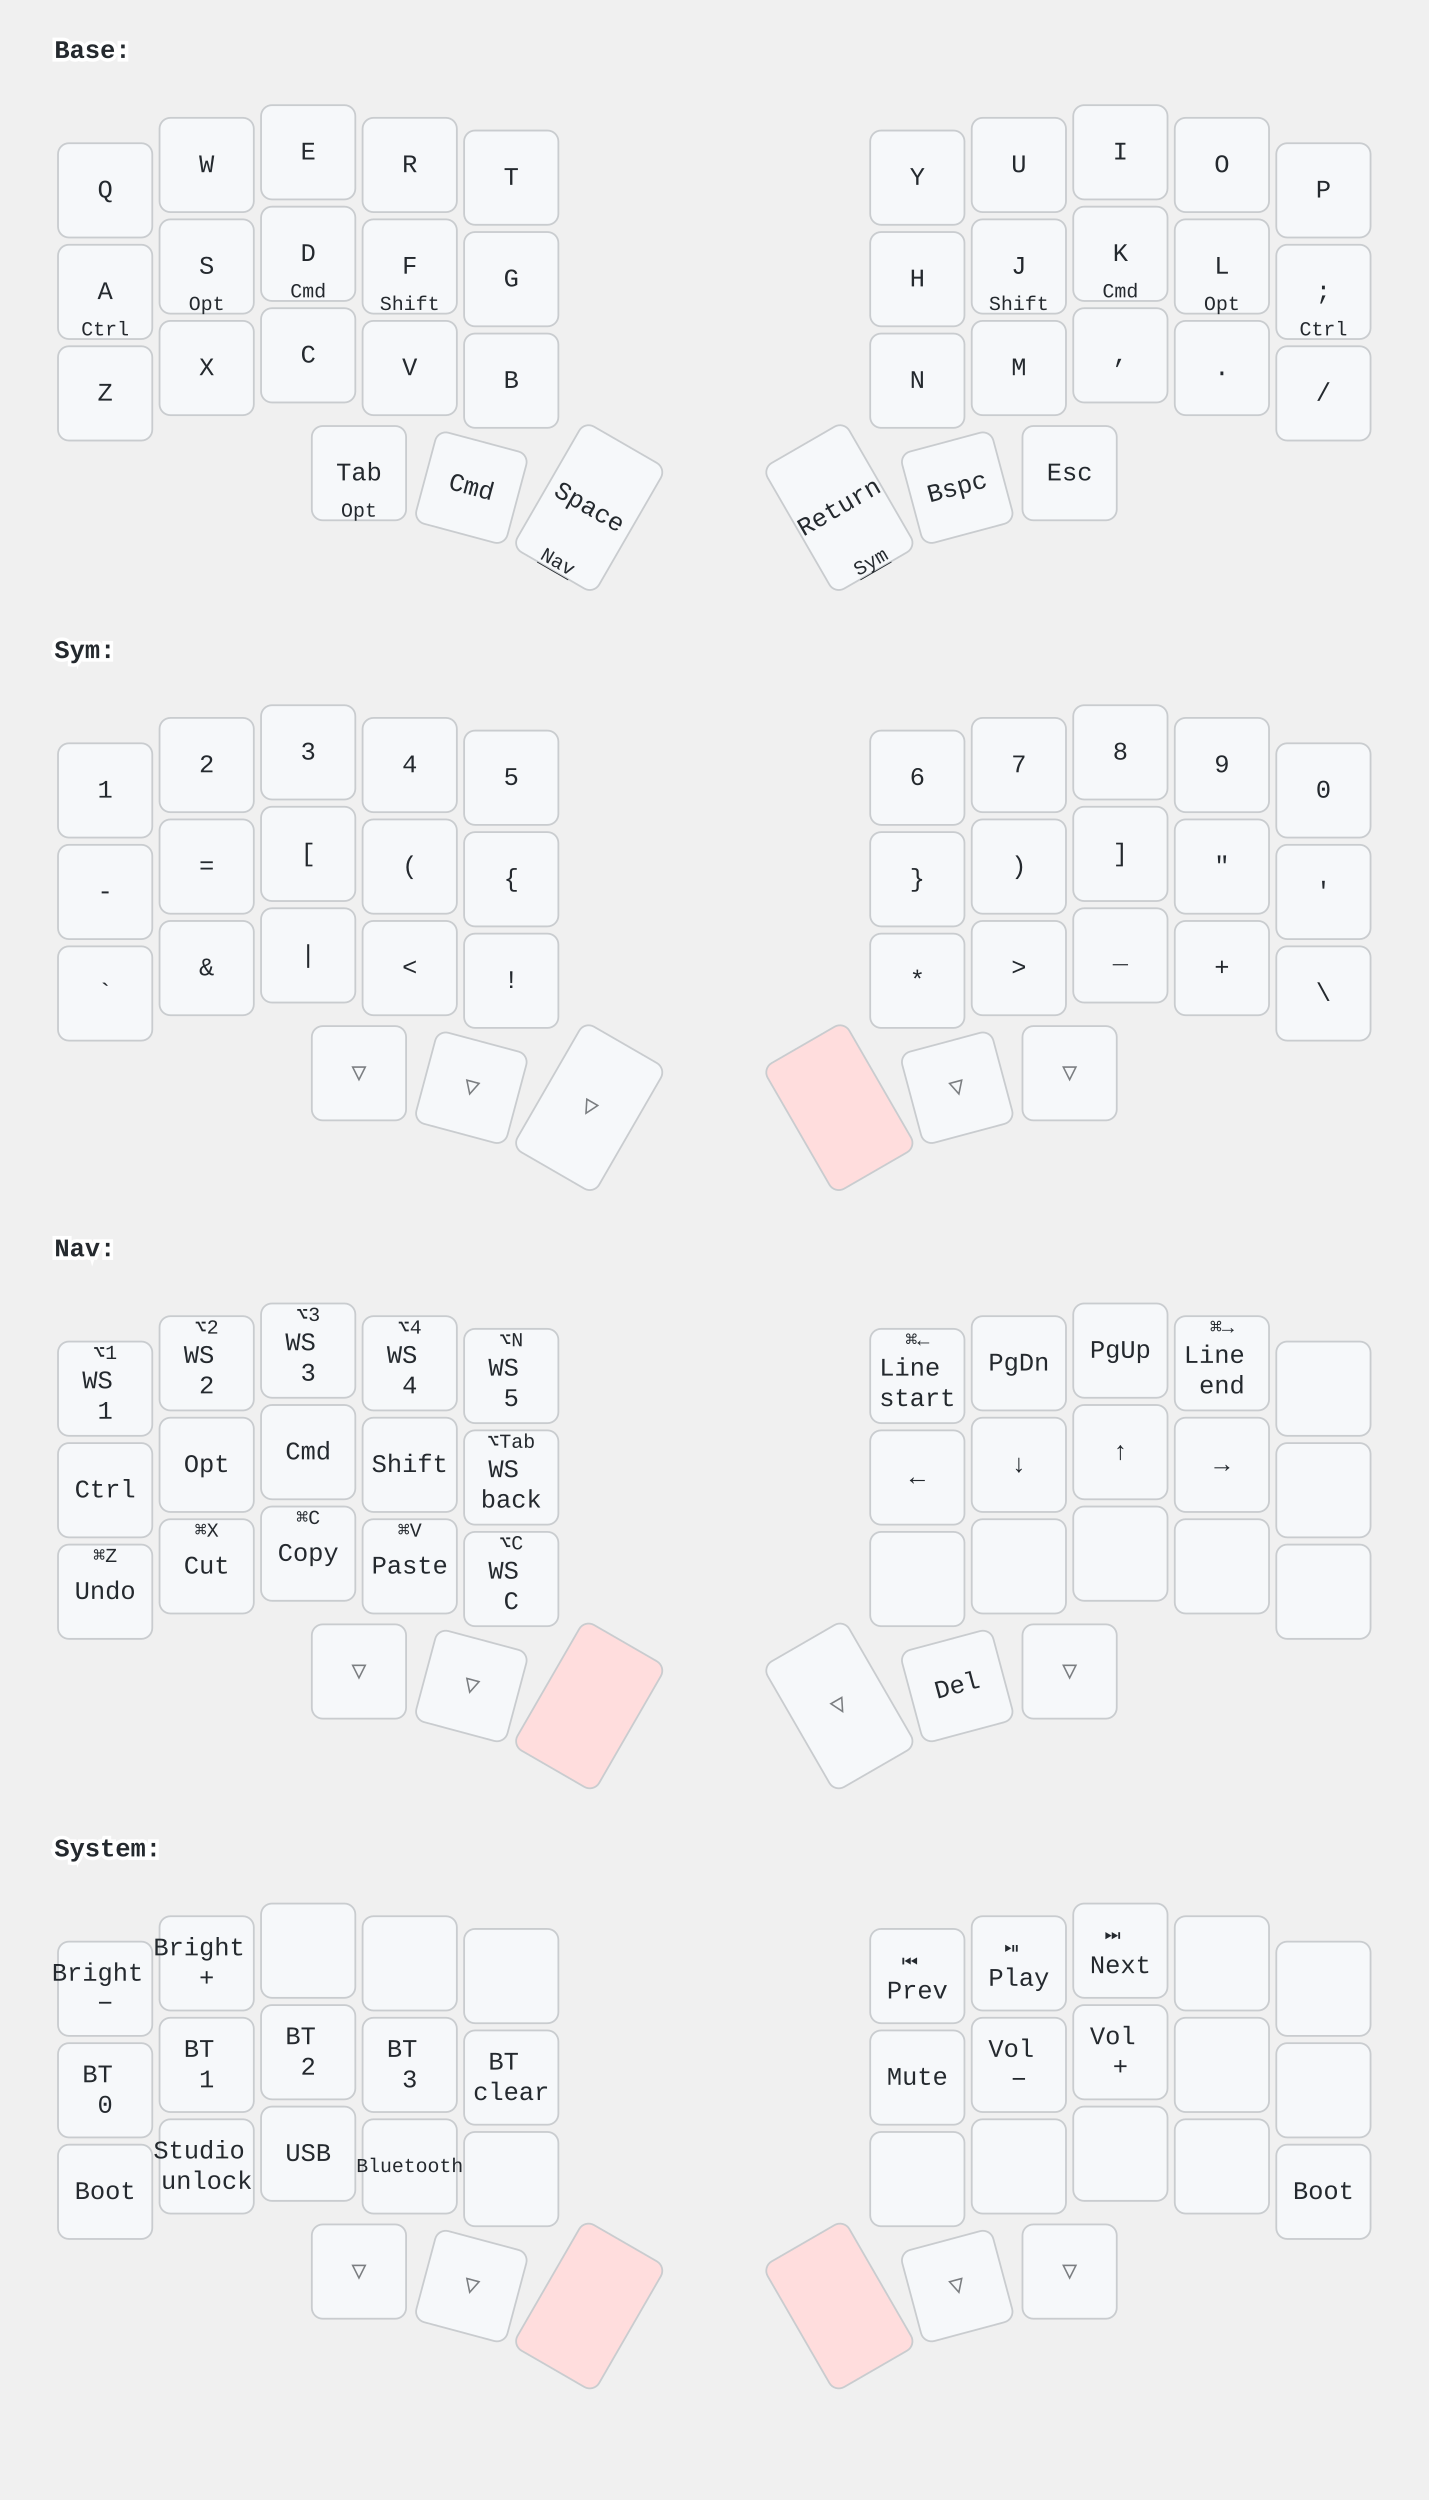
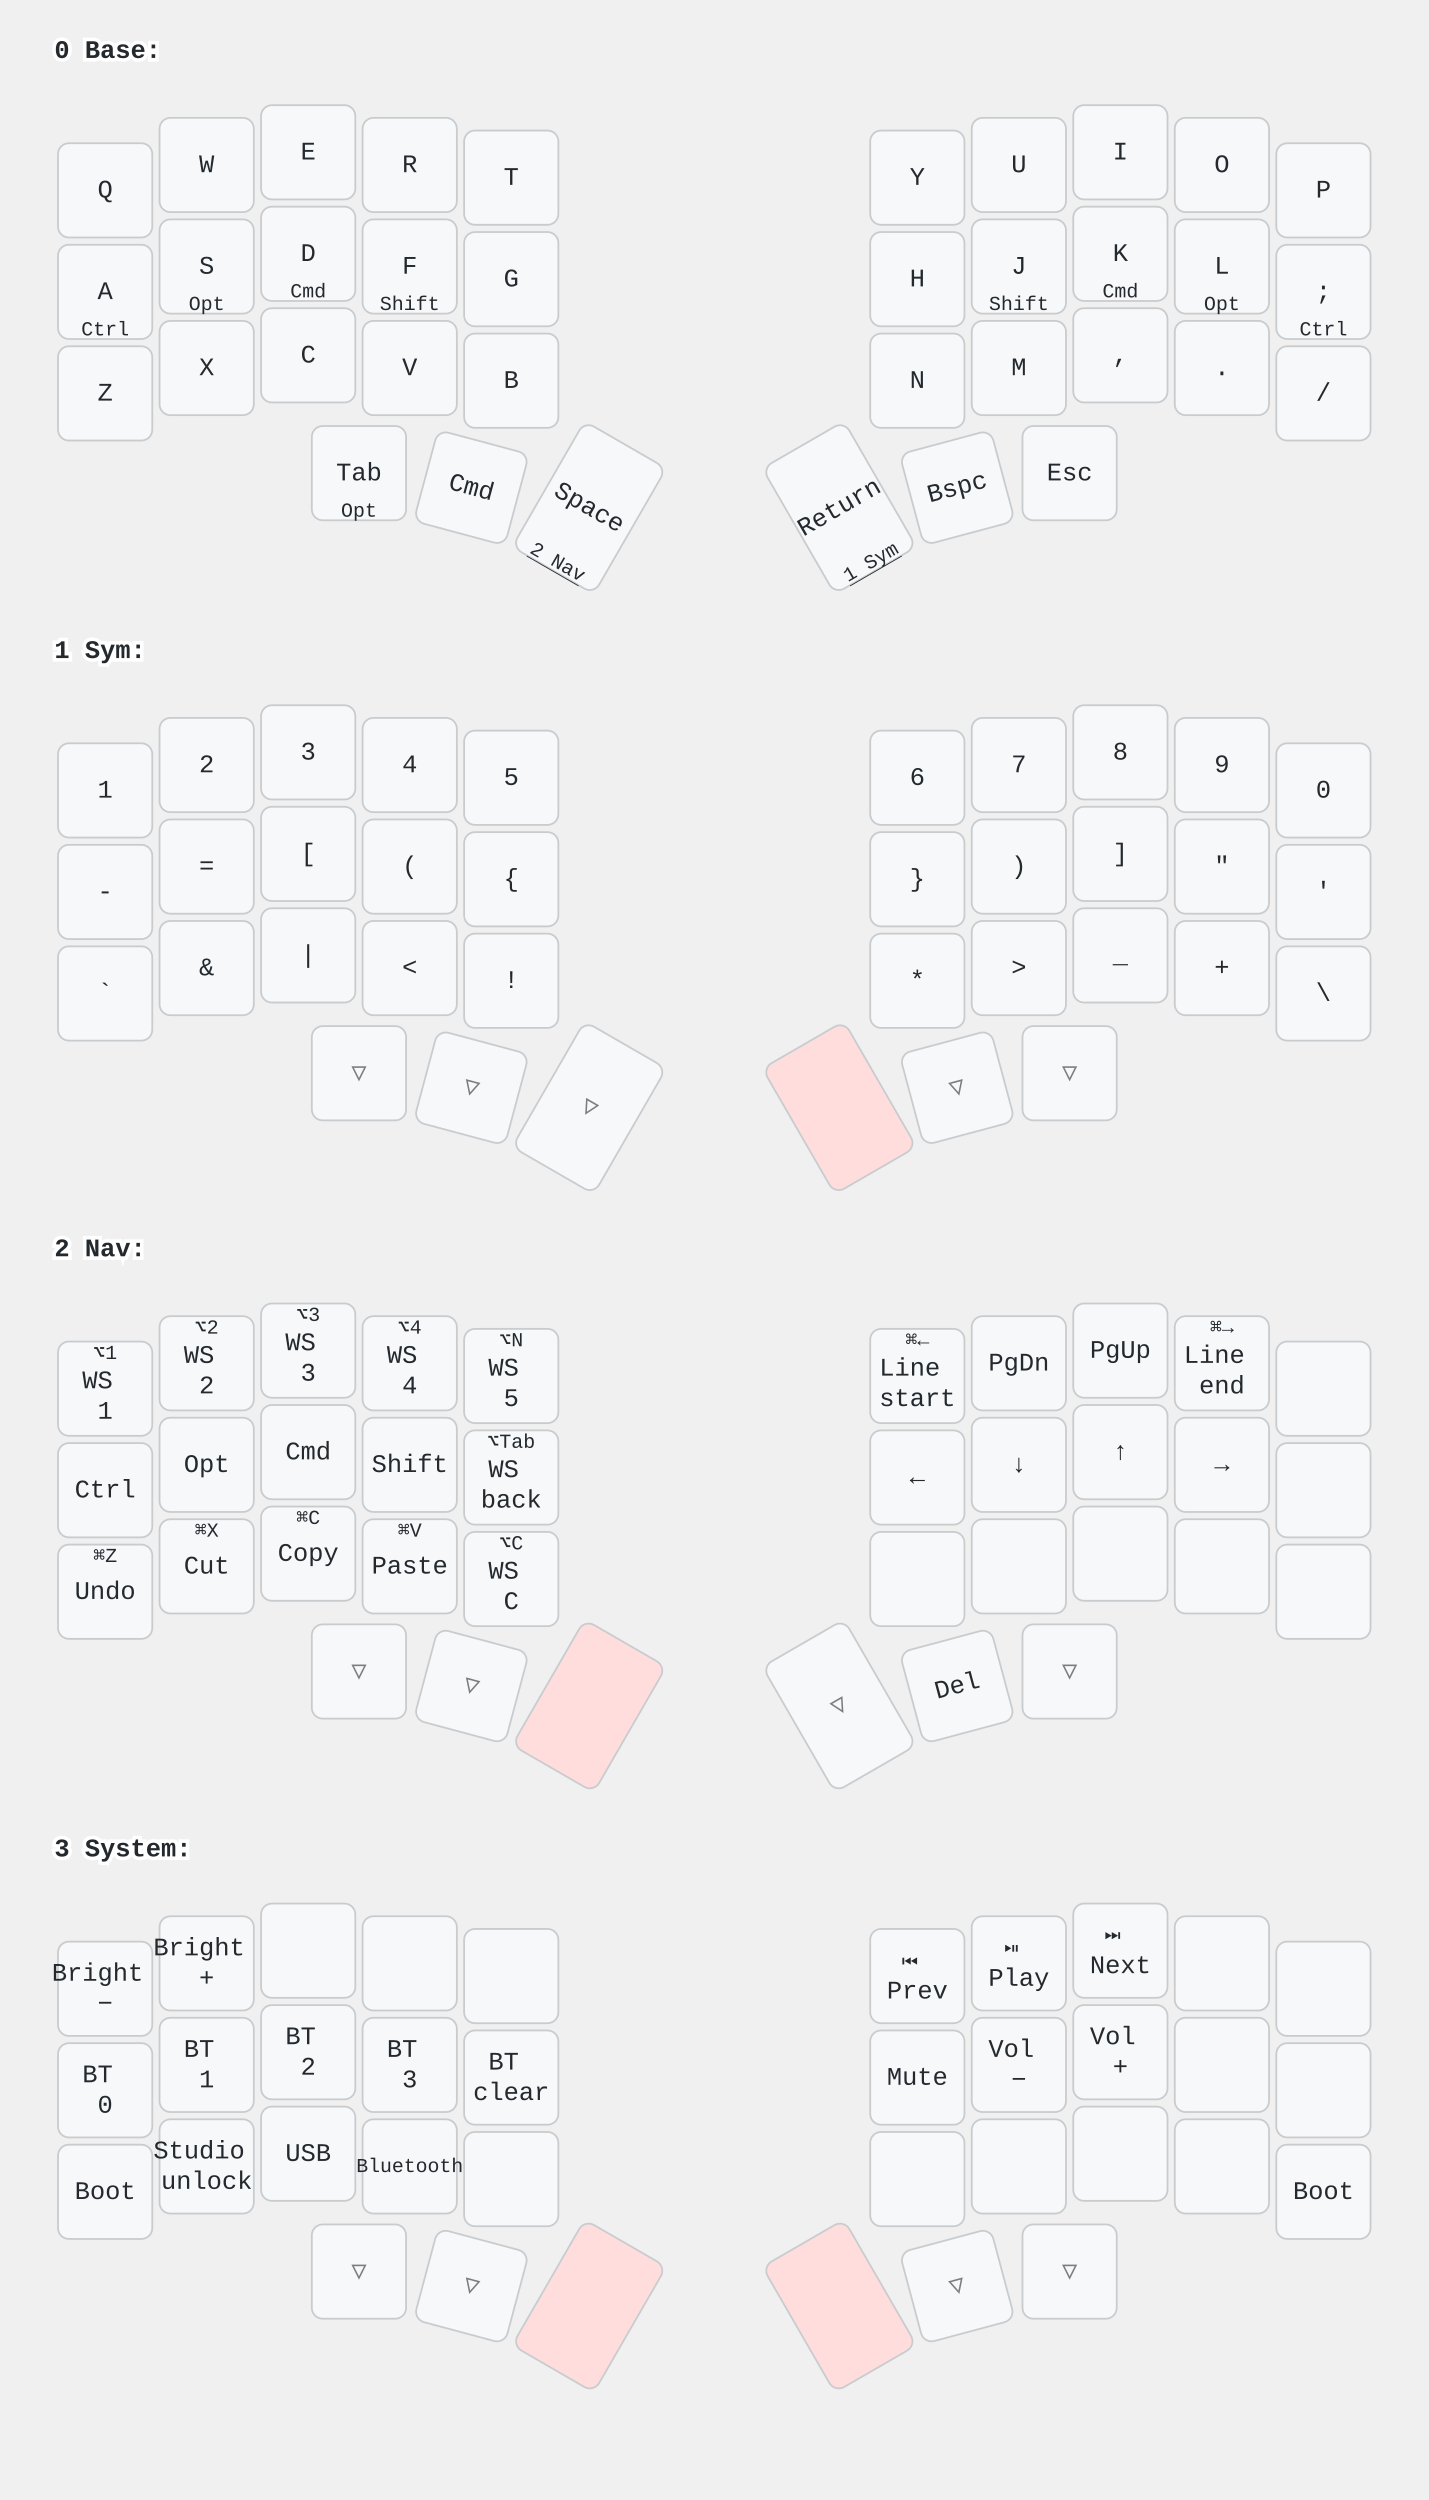
<svg xmlns="http://www.w3.org/2000/svg" width="788" height="1379" viewBox="0 0 788 1379" class="keymap">
  <style>/* inherit to force styles through use tags */
svg path {
    fill: inherit;
}

/* font and background color specifications */
svg.keymap {
    font-family: SFMono-Regular,Consolas,Liberation Mono,Menlo,monospace;
    font-size: 14px;
    font-kerning: normal;
    text-rendering: optimizeLegibility;
    fill: #24292e;
}

/* default key styling */
rect.key {
    fill: #f6f8fa;
}

rect.key, rect.combo {
    stroke: #c9cccf;
    stroke-width: 1;
}

/* default key side styling, only used is draw_key_sides is set */
rect.side {
    filter: brightness(90%);
}

/* color accent for combo boxes */
rect.combo, rect.combo-separate {
    fill: #cdf;
}

/* color accent for held keys */
rect.held, rect.combo.held {
    fill: #fdd;
}

/* color accent for ghost (optional) keys */
rect.ghost, rect.combo.ghost {
    stroke-dasharray: 4, 4;
    stroke-width: 2;
}

text {
    text-anchor: middle;
    dominant-baseline: middle;
}

/* styling for layer labels */
text.label {
    font-weight: bold;
    text-anchor: start;
    stroke: white;
    stroke-width: 4;
    paint-order: stroke;
}

/* styling for optional footer */
text.footer {
    text-anchor: end;
    dominant-baseline: auto;
    stroke: white;
    stroke-width: 4;
    paint-order: stroke;
}

/* styling for combo tap, and key non-tap label text */
text.combo, text.hold, text.shifted, text.left, text.right, text.tl, text.tr, text.bl, text.br {
    font-size: 11px;
}

text.hold, text.bl, text.br {
    text-anchor: middle;
    dominant-baseline: auto;
}

text.shifted, text.tl, text.tr {
    text-anchor: middle;
    dominant-baseline: hanging;
}

text.left, text.tl, text.bl {
    text-anchor: start;
}

text.right, text.tr, text.br {
    text-anchor: end;
}

text.layer-activator {
    text-decoration: underline;
}

/* styling for hold/shifted label text in combo box */
text.combo.hold, text.combo.shifted, text.combo.left, text.combo.right {
    font-size: 8px;
}

/* lighter symbol for transparent keys */
text.trans {
    fill: #7b7e81;
}

/* styling for combo dendrons */
path.combo {
    stroke-width: 1;
    stroke: gray;
    fill: none;
}

/* Start Tabler Icons Cleanup */
/* cannot use height/width with glyphs */
.icon-tabler &gt; path {
    fill: inherit;
    stroke: inherit;
    stroke-width: 2;
}
/* hide tabler's default box */
.icon-tabler &gt; path[stroke="none"][fill="none"] {
    visibility: hidden;
}
/* End Tabler Icons Cleanup */

@media (prefers-color-scheme: dark) {
svg.keymap { fill: #d1d6db; }
rect.key { fill: #3f4750; }
rect.key, rect.combo { stroke: #60666c; }
rect.combo, rect.combo-separate { fill: #1f3d7a; }
rect.held, rect.combo.held { fill: #854747; }
text.label, text.footer { stroke: black; }
text.trans { fill: #7e8184; }
path.combo { stroke: #7f7f7f; }

}</style>
-   <g transform="translate(30, 0)" class="layer-Base">
-     <text x="0" y="28" class="label" id="Base">Base:</text>
+   <g transform="translate(30, 0)" class="layer-0 Base">
+     <text x="0" y="28" class="label" id="Base">0 Base:</text>
    <g transform="translate(0, 56)">
      <g transform="translate(28, 49)" class="key keypos-0">
        <rect rx="6" ry="6" x="-26" y="-26" width="52" height="52" class="key" />
        <text x="0" y="0" class="key tap">Q</text>
      </g>
      <g transform="translate(84, 35)" class="key keypos-1">
        <rect rx="6" ry="6" x="-26" y="-26" width="52" height="52" class="key" />
        <text x="0" y="0" class="key tap">W</text>
      </g>
      <g transform="translate(140, 28)" class="key keypos-2">
        <rect rx="6" ry="6" x="-26" y="-26" width="52" height="52" class="key" />
        <text x="0" y="0" class="key tap">E</text>
      </g>
      <g transform="translate(196, 35)" class="key keypos-3">
        <rect rx="6" ry="6" x="-26" y="-26" width="52" height="52" class="key" />
        <text x="0" y="0" class="key tap">R</text>
      </g>
      <g transform="translate(252, 42)" class="key keypos-4">
        <rect rx="6" ry="6" x="-26" y="-26" width="52" height="52" class="key" />
        <text x="0" y="0" class="key tap">T</text>
      </g>
      <g transform="translate(476, 42)" class="key keypos-5">
        <rect rx="6" ry="6" x="-26" y="-26" width="52" height="52" class="key" />
        <text x="0" y="0" class="key tap">Y</text>
      </g>
      <g transform="translate(532, 35)" class="key keypos-6">
        <rect rx="6" ry="6" x="-26" y="-26" width="52" height="52" class="key" />
        <text x="0" y="0" class="key tap">U</text>
      </g>
      <g transform="translate(588, 28)" class="key keypos-7">
        <rect rx="6" ry="6" x="-26" y="-26" width="52" height="52" class="key" />
        <text x="0" y="0" class="key tap">I</text>
      </g>
      <g transform="translate(644, 35)" class="key keypos-8">
        <rect rx="6" ry="6" x="-26" y="-26" width="52" height="52" class="key" />
        <text x="0" y="0" class="key tap">O</text>
      </g>
      <g transform="translate(700, 49)" class="key keypos-9">
        <rect rx="6" ry="6" x="-26" y="-26" width="52" height="52" class="key" />
        <text x="0" y="0" class="key tap">P</text>
      </g>
      <g transform="translate(28, 105)" class="key keypos-10">
        <rect rx="6" ry="6" x="-26" y="-26" width="52" height="52" class="key" />
        <text x="0" y="0" class="key tap">A</text>
        <text x="0" y="24" class="key hold">Ctrl</text>
      </g>
      <g transform="translate(84, 91)" class="key keypos-11">
        <rect rx="6" ry="6" x="-26" y="-26" width="52" height="52" class="key" />
        <text x="0" y="0" class="key tap">S</text>
        <text x="0" y="24" class="key hold">Opt</text>
      </g>
      <g transform="translate(140, 84)" class="key keypos-12">
        <rect rx="6" ry="6" x="-26" y="-26" width="52" height="52" class="key" />
        <text x="0" y="0" class="key tap">D</text>
        <text x="0" y="24" class="key hold">Cmd</text>
      </g>
      <g transform="translate(196, 91)" class="key keypos-13">
        <rect rx="6" ry="6" x="-26" y="-26" width="52" height="52" class="key" />
        <text x="0" y="0" class="key tap">F</text>
        <text x="0" y="24" class="key hold">Shift</text>
      </g>
      <g transform="translate(252, 98)" class="key keypos-14">
        <rect rx="6" ry="6" x="-26" y="-26" width="52" height="52" class="key" />
        <text x="0" y="0" class="key tap">G</text>
      </g>
      <g transform="translate(476, 98)" class="key keypos-15">
        <rect rx="6" ry="6" x="-26" y="-26" width="52" height="52" class="key" />
        <text x="0" y="0" class="key tap">H</text>
      </g>
      <g transform="translate(532, 91)" class="key keypos-16">
        <rect rx="6" ry="6" x="-26" y="-26" width="52" height="52" class="key" />
        <text x="0" y="0" class="key tap">J</text>
        <text x="0" y="24" class="key hold">Shift</text>
      </g>
      <g transform="translate(588, 84)" class="key keypos-17">
        <rect rx="6" ry="6" x="-26" y="-26" width="52" height="52" class="key" />
        <text x="0" y="0" class="key tap">K</text>
        <text x="0" y="24" class="key hold">Cmd</text>
      </g>
      <g transform="translate(644, 91)" class="key keypos-18">
        <rect rx="6" ry="6" x="-26" y="-26" width="52" height="52" class="key" />
        <text x="0" y="0" class="key tap">L</text>
        <text x="0" y="24" class="key hold">Opt</text>
      </g>
      <g transform="translate(700, 105)" class="key keypos-19">
        <rect rx="6" ry="6" x="-26" y="-26" width="52" height="52" class="key" />
        <text x="0" y="0" class="key tap">;</text>
        <text x="0" y="24" class="key hold">Ctrl</text>
      </g>
      <g transform="translate(28, 161)" class="key keypos-20">
        <rect rx="6" ry="6" x="-26" y="-26" width="52" height="52" class="key" />
        <text x="0" y="0" class="key tap">Z</text>
      </g>
      <g transform="translate(84, 147)" class="key keypos-21">
        <rect rx="6" ry="6" x="-26" y="-26" width="52" height="52" class="key" />
        <text x="0" y="0" class="key tap">X</text>
      </g>
      <g transform="translate(140, 140)" class="key keypos-22">
        <rect rx="6" ry="6" x="-26" y="-26" width="52" height="52" class="key" />
        <text x="0" y="0" class="key tap">C</text>
      </g>
      <g transform="translate(196, 147)" class="key keypos-23">
        <rect rx="6" ry="6" x="-26" y="-26" width="52" height="52" class="key" />
        <text x="0" y="0" class="key tap">V</text>
      </g>
      <g transform="translate(252, 154)" class="key keypos-24">
        <rect rx="6" ry="6" x="-26" y="-26" width="52" height="52" class="key" />
        <text x="0" y="0" class="key tap">B</text>
      </g>
      <g transform="translate(476, 154)" class="key keypos-25">
        <rect rx="6" ry="6" x="-26" y="-26" width="52" height="52" class="key" />
        <text x="0" y="0" class="key tap">N</text>
      </g>
      <g transform="translate(532, 147)" class="key keypos-26">
        <rect rx="6" ry="6" x="-26" y="-26" width="52" height="52" class="key" />
        <text x="0" y="0" class="key tap">M</text>
      </g>
      <g transform="translate(588, 140)" class="key keypos-27">
        <rect rx="6" ry="6" x="-26" y="-26" width="52" height="52" class="key" />
        <text x="0" y="0" class="key tap">,</text>
      </g>
      <g transform="translate(644, 147)" class="key keypos-28">
        <rect rx="6" ry="6" x="-26" y="-26" width="52" height="52" class="key" />
        <text x="0" y="0" class="key tap">.</text>
      </g>
      <g transform="translate(700, 161)" class="key keypos-29">
        <rect rx="6" ry="6" x="-26" y="-26" width="52" height="52" class="key" />
        <text x="0" y="0" class="key tap">/</text>
      </g>
      <g transform="translate(168, 205)" class="key keypos-30">
        <rect rx="6" ry="6" x="-26" y="-26" width="52" height="52" class="key" />
        <text x="0" y="0" class="key tap">Tab</text>
        <text x="0" y="24" class="key hold">Opt</text>
      </g>
      <g transform="translate(230, 213) rotate(15.0)" class="key keypos-31">
        <rect rx="6" ry="6" x="-26" y="-26" width="52" height="52" class="key" />
        <text x="0" y="0" class="key tap">Cmd</text>
      </g>
      <g transform="translate(295, 224) rotate(30.0)" class="key keypos-32">
        <rect rx="6" ry="6" x="-26" y="-40" width="52" height="80" class="key" />
        <text x="0" y="0" class="key tap">Space</text>
        <a href="#Nav">
-           <text x="0" y="38" class="key hold layer-activator">Nav</text>
+           <text x="0" y="38" class="key hold layer-activator">2 Nav</text>
        </a>
      </g>
      <g transform="translate(433, 224) rotate(-30.0)" class="key keypos-33">
        <rect rx="6" ry="6" x="-26" y="-40" width="52" height="80" class="key" />
        <text x="0" y="0" class="key tap">Return</text>
        <a href="#Sym">
-           <text x="0" y="38" class="key hold layer-activator">Sym</text>
+           <text x="0" y="38" class="key hold layer-activator">1 Sym</text>
        </a>
      </g>
      <g transform="translate(498, 213) rotate(-15.0)" class="key keypos-34">
        <rect rx="6" ry="6" x="-26" y="-26" width="52" height="52" class="key" />
        <text x="0" y="0" class="key tap">Bspc</text>
      </g>
      <g transform="translate(560, 205)" class="key keypos-35">
        <rect rx="6" ry="6" x="-26" y="-26" width="52" height="52" class="key" />
        <text x="0" y="0" class="key tap">Esc</text>
      </g>
    </g>
  </g>
-   <g transform="translate(30, 331)" class="layer-Sym">
-     <text x="0" y="28" class="label" id="Sym">Sym:</text>
+   <g transform="translate(30, 331)" class="layer-1 Sym">
+     <text x="0" y="28" class="label" id="Sym">1 Sym:</text>
    <g transform="translate(0, 56)">
      <g transform="translate(28, 49)" class="key keypos-0">
        <rect rx="6" ry="6" x="-26" y="-26" width="52" height="52" class="key" />
        <text x="0" y="0" class="key tap">1</text>
      </g>
      <g transform="translate(84, 35)" class="key keypos-1">
        <rect rx="6" ry="6" x="-26" y="-26" width="52" height="52" class="key" />
        <text x="0" y="0" class="key tap">2</text>
      </g>
      <g transform="translate(140, 28)" class="key keypos-2">
        <rect rx="6" ry="6" x="-26" y="-26" width="52" height="52" class="key" />
        <text x="0" y="0" class="key tap">3</text>
      </g>
      <g transform="translate(196, 35)" class="key keypos-3">
        <rect rx="6" ry="6" x="-26" y="-26" width="52" height="52" class="key" />
        <text x="0" y="0" class="key tap">4</text>
      </g>
      <g transform="translate(252, 42)" class="key keypos-4">
        <rect rx="6" ry="6" x="-26" y="-26" width="52" height="52" class="key" />
        <text x="0" y="0" class="key tap">5</text>
      </g>
      <g transform="translate(476, 42)" class="key keypos-5">
        <rect rx="6" ry="6" x="-26" y="-26" width="52" height="52" class="key" />
        <text x="0" y="0" class="key tap">6</text>
      </g>
      <g transform="translate(532, 35)" class="key keypos-6">
        <rect rx="6" ry="6" x="-26" y="-26" width="52" height="52" class="key" />
        <text x="0" y="0" class="key tap">7</text>
      </g>
      <g transform="translate(588, 28)" class="key keypos-7">
        <rect rx="6" ry="6" x="-26" y="-26" width="52" height="52" class="key" />
        <text x="0" y="0" class="key tap">8</text>
      </g>
      <g transform="translate(644, 35)" class="key keypos-8">
        <rect rx="6" ry="6" x="-26" y="-26" width="52" height="52" class="key" />
        <text x="0" y="0" class="key tap">9</text>
      </g>
      <g transform="translate(700, 49)" class="key keypos-9">
        <rect rx="6" ry="6" x="-26" y="-26" width="52" height="52" class="key" />
        <text x="0" y="0" class="key tap">0</text>
      </g>
      <g transform="translate(28, 105)" class="key keypos-10">
        <rect rx="6" ry="6" x="-26" y="-26" width="52" height="52" class="key" />
        <text x="0" y="0" class="key tap">-</text>
      </g>
      <g transform="translate(84, 91)" class="key keypos-11">
        <rect rx="6" ry="6" x="-26" y="-26" width="52" height="52" class="key" />
        <text x="0" y="0" class="key tap">=</text>
      </g>
      <g transform="translate(140, 84)" class="key keypos-12">
        <rect rx="6" ry="6" x="-26" y="-26" width="52" height="52" class="key" />
        <text x="0" y="0" class="key tap">[</text>
      </g>
      <g transform="translate(196, 91)" class="key keypos-13">
        <rect rx="6" ry="6" x="-26" y="-26" width="52" height="52" class="key" />
        <text x="0" y="0" class="key tap">(</text>
      </g>
      <g transform="translate(252, 98)" class="key keypos-14">
        <rect rx="6" ry="6" x="-26" y="-26" width="52" height="52" class="key" />
        <text x="0" y="0" class="key tap">{</text>
      </g>
      <g transform="translate(476, 98)" class="key keypos-15">
        <rect rx="6" ry="6" x="-26" y="-26" width="52" height="52" class="key" />
        <text x="0" y="0" class="key tap">}</text>
      </g>
      <g transform="translate(532, 91)" class="key keypos-16">
        <rect rx="6" ry="6" x="-26" y="-26" width="52" height="52" class="key" />
        <text x="0" y="0" class="key tap">)</text>
      </g>
      <g transform="translate(588, 84)" class="key keypos-17">
        <rect rx="6" ry="6" x="-26" y="-26" width="52" height="52" class="key" />
        <text x="0" y="0" class="key tap">]</text>
      </g>
      <g transform="translate(644, 91)" class="key keypos-18">
        <rect rx="6" ry="6" x="-26" y="-26" width="52" height="52" class="key" />
        <text x="0" y="0" class="key tap">"</text>
      </g>
      <g transform="translate(700, 105)" class="key keypos-19">
        <rect rx="6" ry="6" x="-26" y="-26" width="52" height="52" class="key" />
        <text x="0" y="0" class="key tap">'</text>
      </g>
      <g transform="translate(28, 161)" class="key keypos-20">
        <rect rx="6" ry="6" x="-26" y="-26" width="52" height="52" class="key" />
        <text x="0" y="0" class="key tap">`</text>
      </g>
      <g transform="translate(84, 147)" class="key keypos-21">
        <rect rx="6" ry="6" x="-26" y="-26" width="52" height="52" class="key" />
        <text x="0" y="0" class="key tap">&amp;</text>
      </g>
      <g transform="translate(140, 140)" class="key keypos-22">
        <rect rx="6" ry="6" x="-26" y="-26" width="52" height="52" class="key" />
        <text x="0" y="0" class="key tap">|</text>
      </g>
      <g transform="translate(196, 147)" class="key keypos-23">
        <rect rx="6" ry="6" x="-26" y="-26" width="52" height="52" class="key" />
        <text x="0" y="0" class="key tap">&lt;</text>
      </g>
      <g transform="translate(252, 154)" class="key keypos-24">
        <rect rx="6" ry="6" x="-26" y="-26" width="52" height="52" class="key" />
        <text x="0" y="0" class="key tap">!</text>
      </g>
      <g transform="translate(476, 154)" class="key keypos-25">
        <rect rx="6" ry="6" x="-26" y="-26" width="52" height="52" class="key" />
        <text x="0" y="0" class="key tap">*</text>
      </g>
      <g transform="translate(532, 147)" class="key keypos-26">
        <rect rx="6" ry="6" x="-26" y="-26" width="52" height="52" class="key" />
        <text x="0" y="0" class="key tap">&gt;</text>
      </g>
      <g transform="translate(588, 140)" class="key keypos-27">
        <rect rx="6" ry="6" x="-26" y="-26" width="52" height="52" class="key" />
        <text x="0" y="0" class="key tap">_</text>
      </g>
      <g transform="translate(644, 147)" class="key keypos-28">
        <rect rx="6" ry="6" x="-26" y="-26" width="52" height="52" class="key" />
        <text x="0" y="0" class="key tap">+</text>
      </g>
      <g transform="translate(700, 161)" class="key keypos-29">
        <rect rx="6" ry="6" x="-26" y="-26" width="52" height="52" class="key" />
        <text x="0" y="0" class="key tap">\</text>
      </g>
      <g transform="translate(168, 205)" class="key trans keypos-30">
        <rect rx="6" ry="6" x="-26" y="-26" width="52" height="52" class="key trans" />
        <text x="0" y="0" class="key trans tap">▽</text>
      </g>
      <g transform="translate(230, 213) rotate(15.0)" class="key trans keypos-31">
        <rect rx="6" ry="6" x="-26" y="-26" width="52" height="52" class="key trans" />
        <text x="0" y="0" class="key trans tap">▽</text>
      </g>
      <g transform="translate(295, 224) rotate(30.0)" class="key trans keypos-32">
        <rect rx="6" ry="6" x="-26" y="-40" width="52" height="80" class="key trans" />
        <text x="0" y="0" class="key trans tap">▽</text>
      </g>
      <g transform="translate(433, 224) rotate(-30.0)" class="key held keypos-33">
        <rect rx="6" ry="6" x="-26" y="-40" width="52" height="80" class="key held" />
      </g>
      <g transform="translate(498, 213) rotate(-15.0)" class="key trans keypos-34">
        <rect rx="6" ry="6" x="-26" y="-26" width="52" height="52" class="key trans" />
        <text x="0" y="0" class="key trans tap">▽</text>
      </g>
      <g transform="translate(560, 205)" class="key trans keypos-35">
        <rect rx="6" ry="6" x="-26" y="-26" width="52" height="52" class="key trans" />
        <text x="0" y="0" class="key trans tap">▽</text>
      </g>
    </g>
  </g>
-   <g transform="translate(30, 661)" class="layer-Nav">
-     <text x="0" y="28" class="label" id="Nav">Nav:</text>
+   <g transform="translate(30, 661)" class="layer-2 Nav">
+     <text x="0" y="28" class="label" id="Nav">2 Nav:</text>
    <g transform="translate(0, 56)">
      <g transform="translate(28, 49)" class="key keypos-0">
        <rect rx="6" ry="6" x="-26" y="-26" width="52" height="52" class="key" />
        <text x="0" y="0" class="key tap">
          <tspan x="0" dy="-0.3em">WS</tspan>
          <tspan x="0" dy="1.2em">1</tspan>
        </text>
        <text x="0" y="-24" class="key shifted">⌥1</text>
      </g>
      <g transform="translate(84, 35)" class="key keypos-1">
        <rect rx="6" ry="6" x="-26" y="-26" width="52" height="52" class="key" />
        <text x="0" y="0" class="key tap">
          <tspan x="0" dy="-0.3em">WS</tspan>
          <tspan x="0" dy="1.2em">2</tspan>
        </text>
        <text x="0" y="-24" class="key shifted">⌥2</text>
      </g>
      <g transform="translate(140, 28)" class="key keypos-2">
        <rect rx="6" ry="6" x="-26" y="-26" width="52" height="52" class="key" />
        <text x="0" y="0" class="key tap">
          <tspan x="0" dy="-0.3em">WS</tspan>
          <tspan x="0" dy="1.2em">3</tspan>
        </text>
        <text x="0" y="-24" class="key shifted">⌥3</text>
      </g>
      <g transform="translate(196, 35)" class="key keypos-3">
        <rect rx="6" ry="6" x="-26" y="-26" width="52" height="52" class="key" />
        <text x="0" y="0" class="key tap">
          <tspan x="0" dy="-0.3em">WS</tspan>
          <tspan x="0" dy="1.2em">4</tspan>
        </text>
        <text x="0" y="-24" class="key shifted">⌥4</text>
      </g>
      <g transform="translate(252, 42)" class="key keypos-4">
        <rect rx="6" ry="6" x="-26" y="-26" width="52" height="52" class="key" />
        <text x="0" y="0" class="key tap">
          <tspan x="0" dy="-0.3em">WS</tspan>
          <tspan x="0" dy="1.2em">5</tspan>
        </text>
        <text x="0" y="-24" class="key shifted">⌥N</text>
      </g>
      <g transform="translate(476, 42)" class="key keypos-5">
        <rect rx="6" ry="6" x="-26" y="-26" width="52" height="52" class="key" />
        <text x="0" y="0" class="key tap">
          <tspan x="0" dy="-0.3em">Line</tspan>
          <tspan x="0" dy="1.2em">start</tspan>
        </text>
        <text x="0" y="-24" class="key shifted">⌘←</text>
      </g>
      <g transform="translate(532, 35)" class="key keypos-6">
        <rect rx="6" ry="6" x="-26" y="-26" width="52" height="52" class="key" />
        <text x="0" y="0" class="key tap">PgDn</text>
      </g>
      <g transform="translate(588, 28)" class="key keypos-7">
        <rect rx="6" ry="6" x="-26" y="-26" width="52" height="52" class="key" />
        <text x="0" y="0" class="key tap">PgUp</text>
      </g>
      <g transform="translate(644, 35)" class="key keypos-8">
        <rect rx="6" ry="6" x="-26" y="-26" width="52" height="52" class="key" />
        <text x="0" y="0" class="key tap">
          <tspan x="0" dy="-0.3em">Line</tspan>
          <tspan x="0" dy="1.2em">end</tspan>
        </text>
        <text x="0" y="-24" class="key shifted">⌘→</text>
      </g>
      <g transform="translate(700, 49)" class="key keypos-9">
        <rect rx="6" ry="6" x="-26" y="-26" width="52" height="52" class="key" />
      </g>
      <g transform="translate(28, 105)" class="key keypos-10">
        <rect rx="6" ry="6" x="-26" y="-26" width="52" height="52" class="key" />
        <text x="0" y="0" class="key tap">Ctrl</text>
      </g>
      <g transform="translate(84, 91)" class="key keypos-11">
        <rect rx="6" ry="6" x="-26" y="-26" width="52" height="52" class="key" />
        <text x="0" y="0" class="key tap">Opt</text>
      </g>
      <g transform="translate(140, 84)" class="key keypos-12">
        <rect rx="6" ry="6" x="-26" y="-26" width="52" height="52" class="key" />
        <text x="0" y="0" class="key tap">Cmd</text>
      </g>
      <g transform="translate(196, 91)" class="key keypos-13">
        <rect rx="6" ry="6" x="-26" y="-26" width="52" height="52" class="key" />
        <text x="0" y="0" class="key tap">Shift</text>
      </g>
      <g transform="translate(252, 98)" class="key keypos-14">
        <rect rx="6" ry="6" x="-26" y="-26" width="52" height="52" class="key" />
        <text x="0" y="0" class="key tap">
          <tspan x="0" dy="-0.3em">WS</tspan>
          <tspan x="0" dy="1.2em">back</tspan>
        </text>
        <text x="0" y="-24" class="key shifted">⌥Tab</text>
      </g>
      <g transform="translate(476, 98)" class="key keypos-15">
        <rect rx="6" ry="6" x="-26" y="-26" width="52" height="52" class="key" />
        <text x="0" y="0" class="key tap">←</text>
      </g>
      <g transform="translate(532, 91)" class="key keypos-16">
        <rect rx="6" ry="6" x="-26" y="-26" width="52" height="52" class="key" />
        <text x="0" y="0" class="key tap">↓</text>
      </g>
      <g transform="translate(588, 84)" class="key keypos-17">
        <rect rx="6" ry="6" x="-26" y="-26" width="52" height="52" class="key" />
        <text x="0" y="0" class="key tap">↑</text>
      </g>
      <g transform="translate(644, 91)" class="key keypos-18">
        <rect rx="6" ry="6" x="-26" y="-26" width="52" height="52" class="key" />
        <text x="0" y="0" class="key tap">→</text>
      </g>
      <g transform="translate(700, 105)" class="key keypos-19">
        <rect rx="6" ry="6" x="-26" y="-26" width="52" height="52" class="key" />
      </g>
      <g transform="translate(28, 161)" class="key keypos-20">
        <rect rx="6" ry="6" x="-26" y="-26" width="52" height="52" class="key" />
        <text x="0" y="0" class="key tap">Undo</text>
        <text x="0" y="-24" class="key shifted">⌘Z</text>
      </g>
      <g transform="translate(84, 147)" class="key keypos-21">
        <rect rx="6" ry="6" x="-26" y="-26" width="52" height="52" class="key" />
        <text x="0" y="0" class="key tap">Cut</text>
        <text x="0" y="-24" class="key shifted">⌘X</text>
      </g>
      <g transform="translate(140, 140)" class="key keypos-22">
        <rect rx="6" ry="6" x="-26" y="-26" width="52" height="52" class="key" />
        <text x="0" y="0" class="key tap">Copy</text>
        <text x="0" y="-24" class="key shifted">⌘C</text>
      </g>
      <g transform="translate(196, 147)" class="key keypos-23">
        <rect rx="6" ry="6" x="-26" y="-26" width="52" height="52" class="key" />
        <text x="0" y="0" class="key tap">Paste</text>
        <text x="0" y="-24" class="key shifted">⌘V</text>
      </g>
      <g transform="translate(252, 154)" class="key keypos-24">
        <rect rx="6" ry="6" x="-26" y="-26" width="52" height="52" class="key" />
        <text x="0" y="0" class="key tap">
          <tspan x="0" dy="-0.3em">WS</tspan>
          <tspan x="0" dy="1.2em">C</tspan>
        </text>
        <text x="0" y="-24" class="key shifted">⌥C</text>
      </g>
      <g transform="translate(476, 154)" class="key keypos-25">
        <rect rx="6" ry="6" x="-26" y="-26" width="52" height="52" class="key" />
      </g>
      <g transform="translate(532, 147)" class="key keypos-26">
        <rect rx="6" ry="6" x="-26" y="-26" width="52" height="52" class="key" />
      </g>
      <g transform="translate(588, 140)" class="key keypos-27">
        <rect rx="6" ry="6" x="-26" y="-26" width="52" height="52" class="key" />
      </g>
      <g transform="translate(644, 147)" class="key keypos-28">
        <rect rx="6" ry="6" x="-26" y="-26" width="52" height="52" class="key" />
      </g>
      <g transform="translate(700, 161)" class="key keypos-29">
        <rect rx="6" ry="6" x="-26" y="-26" width="52" height="52" class="key" />
      </g>
      <g transform="translate(168, 205)" class="key trans keypos-30">
        <rect rx="6" ry="6" x="-26" y="-26" width="52" height="52" class="key trans" />
        <text x="0" y="0" class="key trans tap">▽</text>
      </g>
      <g transform="translate(230, 213) rotate(15.0)" class="key trans keypos-31">
        <rect rx="6" ry="6" x="-26" y="-26" width="52" height="52" class="key trans" />
        <text x="0" y="0" class="key trans tap">▽</text>
      </g>
      <g transform="translate(295, 224) rotate(30.0)" class="key held keypos-32">
        <rect rx="6" ry="6" x="-26" y="-40" width="52" height="80" class="key held" />
      </g>
      <g transform="translate(433, 224) rotate(-30.0)" class="key trans keypos-33">
        <rect rx="6" ry="6" x="-26" y="-40" width="52" height="80" class="key trans" />
        <text x="0" y="0" class="key trans tap">▽</text>
      </g>
      <g transform="translate(498, 213) rotate(-15.0)" class="key keypos-34">
        <rect rx="6" ry="6" x="-26" y="-26" width="52" height="52" class="key" />
        <text x="0" y="0" class="key tap">Del</text>
      </g>
      <g transform="translate(560, 205)" class="key trans keypos-35">
        <rect rx="6" ry="6" x="-26" y="-26" width="52" height="52" class="key trans" />
        <text x="0" y="0" class="key trans tap">▽</text>
      </g>
    </g>
  </g>
-   <g transform="translate(30, 992)" class="layer-System">
-     <text x="0" y="28" class="label" id="System">System:</text>
+   <g transform="translate(30, 992)" class="layer-3 System">
+     <text x="0" y="28" class="label" id="System">3 System:</text>
    <g transform="translate(0, 56)">
      <g transform="translate(28, 49)" class="key keypos-0">
        <rect rx="6" ry="6" x="-26" y="-26" width="52" height="52" class="key" />
        <text x="0" y="0" class="key tap">
          <tspan x="0" dy="-0.6em">Bright</tspan>
          <tspan x="0" dy="1.2em">−</tspan>
        </text>
      </g>
      <g transform="translate(84, 35)" class="key keypos-1">
        <rect rx="6" ry="6" x="-26" y="-26" width="52" height="52" class="key" />
        <text x="0" y="0" class="key tap">
          <tspan x="0" dy="-0.6em">Bright</tspan>
          <tspan x="0" dy="1.2em">+</tspan>
        </text>
      </g>
      <g transform="translate(140, 28)" class="key keypos-2">
        <rect rx="6" ry="6" x="-26" y="-26" width="52" height="52" class="key" />
      </g>
      <g transform="translate(196, 35)" class="key keypos-3">
        <rect rx="6" ry="6" x="-26" y="-26" width="52" height="52" class="key" />
      </g>
      <g transform="translate(252, 42)" class="key keypos-4">
        <rect rx="6" ry="6" x="-26" y="-26" width="52" height="52" class="key" />
      </g>
      <g transform="translate(476, 42)" class="key keypos-5">
        <rect rx="6" ry="6" x="-26" y="-26" width="52" height="52" class="key" />
        <text x="0" y="0" class="key tap">
          <tspan x="0" dy="-0.6em">⏮</tspan>
          <tspan x="0" dy="1.2em">Prev</tspan>
        </text>
      </g>
      <g transform="translate(532, 35)" class="key keypos-6">
        <rect rx="6" ry="6" x="-26" y="-26" width="52" height="52" class="key" />
        <text x="0" y="0" class="key tap">
          <tspan x="0" dy="-0.6em">⏯</tspan>
          <tspan x="0" dy="1.2em">Play</tspan>
        </text>
      </g>
      <g transform="translate(588, 28)" class="key keypos-7">
        <rect rx="6" ry="6" x="-26" y="-26" width="52" height="52" class="key" />
        <text x="0" y="0" class="key tap">
          <tspan x="0" dy="-0.6em">⏭</tspan>
          <tspan x="0" dy="1.2em">Next</tspan>
        </text>
      </g>
      <g transform="translate(644, 35)" class="key keypos-8">
        <rect rx="6" ry="6" x="-26" y="-26" width="52" height="52" class="key" />
      </g>
      <g transform="translate(700, 49)" class="key keypos-9">
        <rect rx="6" ry="6" x="-26" y="-26" width="52" height="52" class="key" />
      </g>
      <g transform="translate(28, 105)" class="key keypos-10">
        <rect rx="6" ry="6" x="-26" y="-26" width="52" height="52" class="key" />
        <text x="0" y="0" class="key tap">
          <tspan x="0" dy="-0.6em">BT</tspan>
          <tspan x="0" dy="1.2em">0</tspan>
        </text>
      </g>
      <g transform="translate(84, 91)" class="key keypos-11">
        <rect rx="6" ry="6" x="-26" y="-26" width="52" height="52" class="key" />
        <text x="0" y="0" class="key tap">
          <tspan x="0" dy="-0.6em">BT</tspan>
          <tspan x="0" dy="1.2em">1</tspan>
        </text>
      </g>
      <g transform="translate(140, 84)" class="key keypos-12">
        <rect rx="6" ry="6" x="-26" y="-26" width="52" height="52" class="key" />
        <text x="0" y="0" class="key tap">
          <tspan x="0" dy="-0.6em">BT</tspan>
          <tspan x="0" dy="1.2em">2</tspan>
        </text>
      </g>
      <g transform="translate(196, 91)" class="key keypos-13">
        <rect rx="6" ry="6" x="-26" y="-26" width="52" height="52" class="key" />
        <text x="0" y="0" class="key tap">
          <tspan x="0" dy="-0.6em">BT</tspan>
          <tspan x="0" dy="1.2em">3</tspan>
        </text>
      </g>
      <g transform="translate(252, 98)" class="key keypos-14">
        <rect rx="6" ry="6" x="-26" y="-26" width="52" height="52" class="key" />
        <text x="0" y="0" class="key tap">
          <tspan x="0" dy="-0.6em">BT</tspan>
          <tspan x="0" dy="1.2em">clear</tspan>
        </text>
      </g>
      <g transform="translate(476, 98)" class="key keypos-15">
        <rect rx="6" ry="6" x="-26" y="-26" width="52" height="52" class="key" />
        <text x="0" y="0" class="key tap">Mute</text>
      </g>
      <g transform="translate(532, 91)" class="key keypos-16">
        <rect rx="6" ry="6" x="-26" y="-26" width="52" height="52" class="key" />
        <text x="0" y="0" class="key tap">
          <tspan x="0" dy="-0.6em">Vol</tspan>
          <tspan x="0" dy="1.2em">−</tspan>
        </text>
      </g>
      <g transform="translate(588, 84)" class="key keypos-17">
        <rect rx="6" ry="6" x="-26" y="-26" width="52" height="52" class="key" />
        <text x="0" y="0" class="key tap">
          <tspan x="0" dy="-0.6em">Vol</tspan>
          <tspan x="0" dy="1.2em">+</tspan>
        </text>
      </g>
      <g transform="translate(644, 91)" class="key keypos-18">
        <rect rx="6" ry="6" x="-26" y="-26" width="52" height="52" class="key" />
      </g>
      <g transform="translate(700, 105)" class="key keypos-19">
        <rect rx="6" ry="6" x="-26" y="-26" width="52" height="52" class="key" />
      </g>
      <g transform="translate(28, 161)" class="key keypos-20">
        <rect rx="6" ry="6" x="-26" y="-26" width="52" height="52" class="key" />
        <text x="0" y="0" class="key tap">Boot</text>
      </g>
      <g transform="translate(84, 147)" class="key keypos-21">
        <rect rx="6" ry="6" x="-26" y="-26" width="52" height="52" class="key" />
        <text x="0" y="0" class="key tap">
          <tspan x="0" dy="-0.6em">Studio</tspan>
          <tspan x="0" dy="1.2em">unlock</tspan>
        </text>
      </g>
      <g transform="translate(140, 140)" class="key keypos-22">
        <rect rx="6" ry="6" x="-26" y="-26" width="52" height="52" class="key" />
        <text x="0" y="0" class="key tap">USB</text>
      </g>
      <g transform="translate(196, 147)" class="key keypos-23">
        <rect rx="6" ry="6" x="-26" y="-26" width="52" height="52" class="key" />
        <text x="0" y="0" class="key tap">
          <tspan style="font-size: 78%">Bluetooth</tspan>
        </text>
      </g>
      <g transform="translate(252, 154)" class="key keypos-24">
        <rect rx="6" ry="6" x="-26" y="-26" width="52" height="52" class="key" />
      </g>
      <g transform="translate(476, 154)" class="key keypos-25">
        <rect rx="6" ry="6" x="-26" y="-26" width="52" height="52" class="key" />
      </g>
      <g transform="translate(532, 147)" class="key keypos-26">
        <rect rx="6" ry="6" x="-26" y="-26" width="52" height="52" class="key" />
      </g>
      <g transform="translate(588, 140)" class="key keypos-27">
        <rect rx="6" ry="6" x="-26" y="-26" width="52" height="52" class="key" />
      </g>
      <g transform="translate(644, 147)" class="key keypos-28">
        <rect rx="6" ry="6" x="-26" y="-26" width="52" height="52" class="key" />
      </g>
      <g transform="translate(700, 161)" class="key keypos-29">
        <rect rx="6" ry="6" x="-26" y="-26" width="52" height="52" class="key" />
        <text x="0" y="0" class="key tap">Boot</text>
      </g>
      <g transform="translate(168, 205)" class="key trans keypos-30">
        <rect rx="6" ry="6" x="-26" y="-26" width="52" height="52" class="key trans" />
        <text x="0" y="0" class="key trans tap">▽</text>
      </g>
      <g transform="translate(230, 213) rotate(15.0)" class="key trans keypos-31">
        <rect rx="6" ry="6" x="-26" y="-26" width="52" height="52" class="key trans" />
        <text x="0" y="0" class="key trans tap">▽</text>
      </g>
      <g transform="translate(295, 224) rotate(30.0)" class="key held keypos-32">
        <rect rx="6" ry="6" x="-26" y="-40" width="52" height="80" class="key held" />
      </g>
      <g transform="translate(433, 224) rotate(-30.0)" class="key held keypos-33">
        <rect rx="6" ry="6" x="-26" y="-40" width="52" height="80" class="key held" />
      </g>
      <g transform="translate(498, 213) rotate(-15.0)" class="key trans keypos-34">
        <rect rx="6" ry="6" x="-26" y="-26" width="52" height="52" class="key trans" />
        <text x="0" y="0" class="key trans tap">▽</text>
      </g>
      <g transform="translate(560, 205)" class="key trans keypos-35">
        <rect rx="6" ry="6" x="-26" y="-26" width="52" height="52" class="key trans" />
        <text x="0" y="0" class="key trans tap">▽</text>
      </g>
    </g>
  </g>
</svg>
